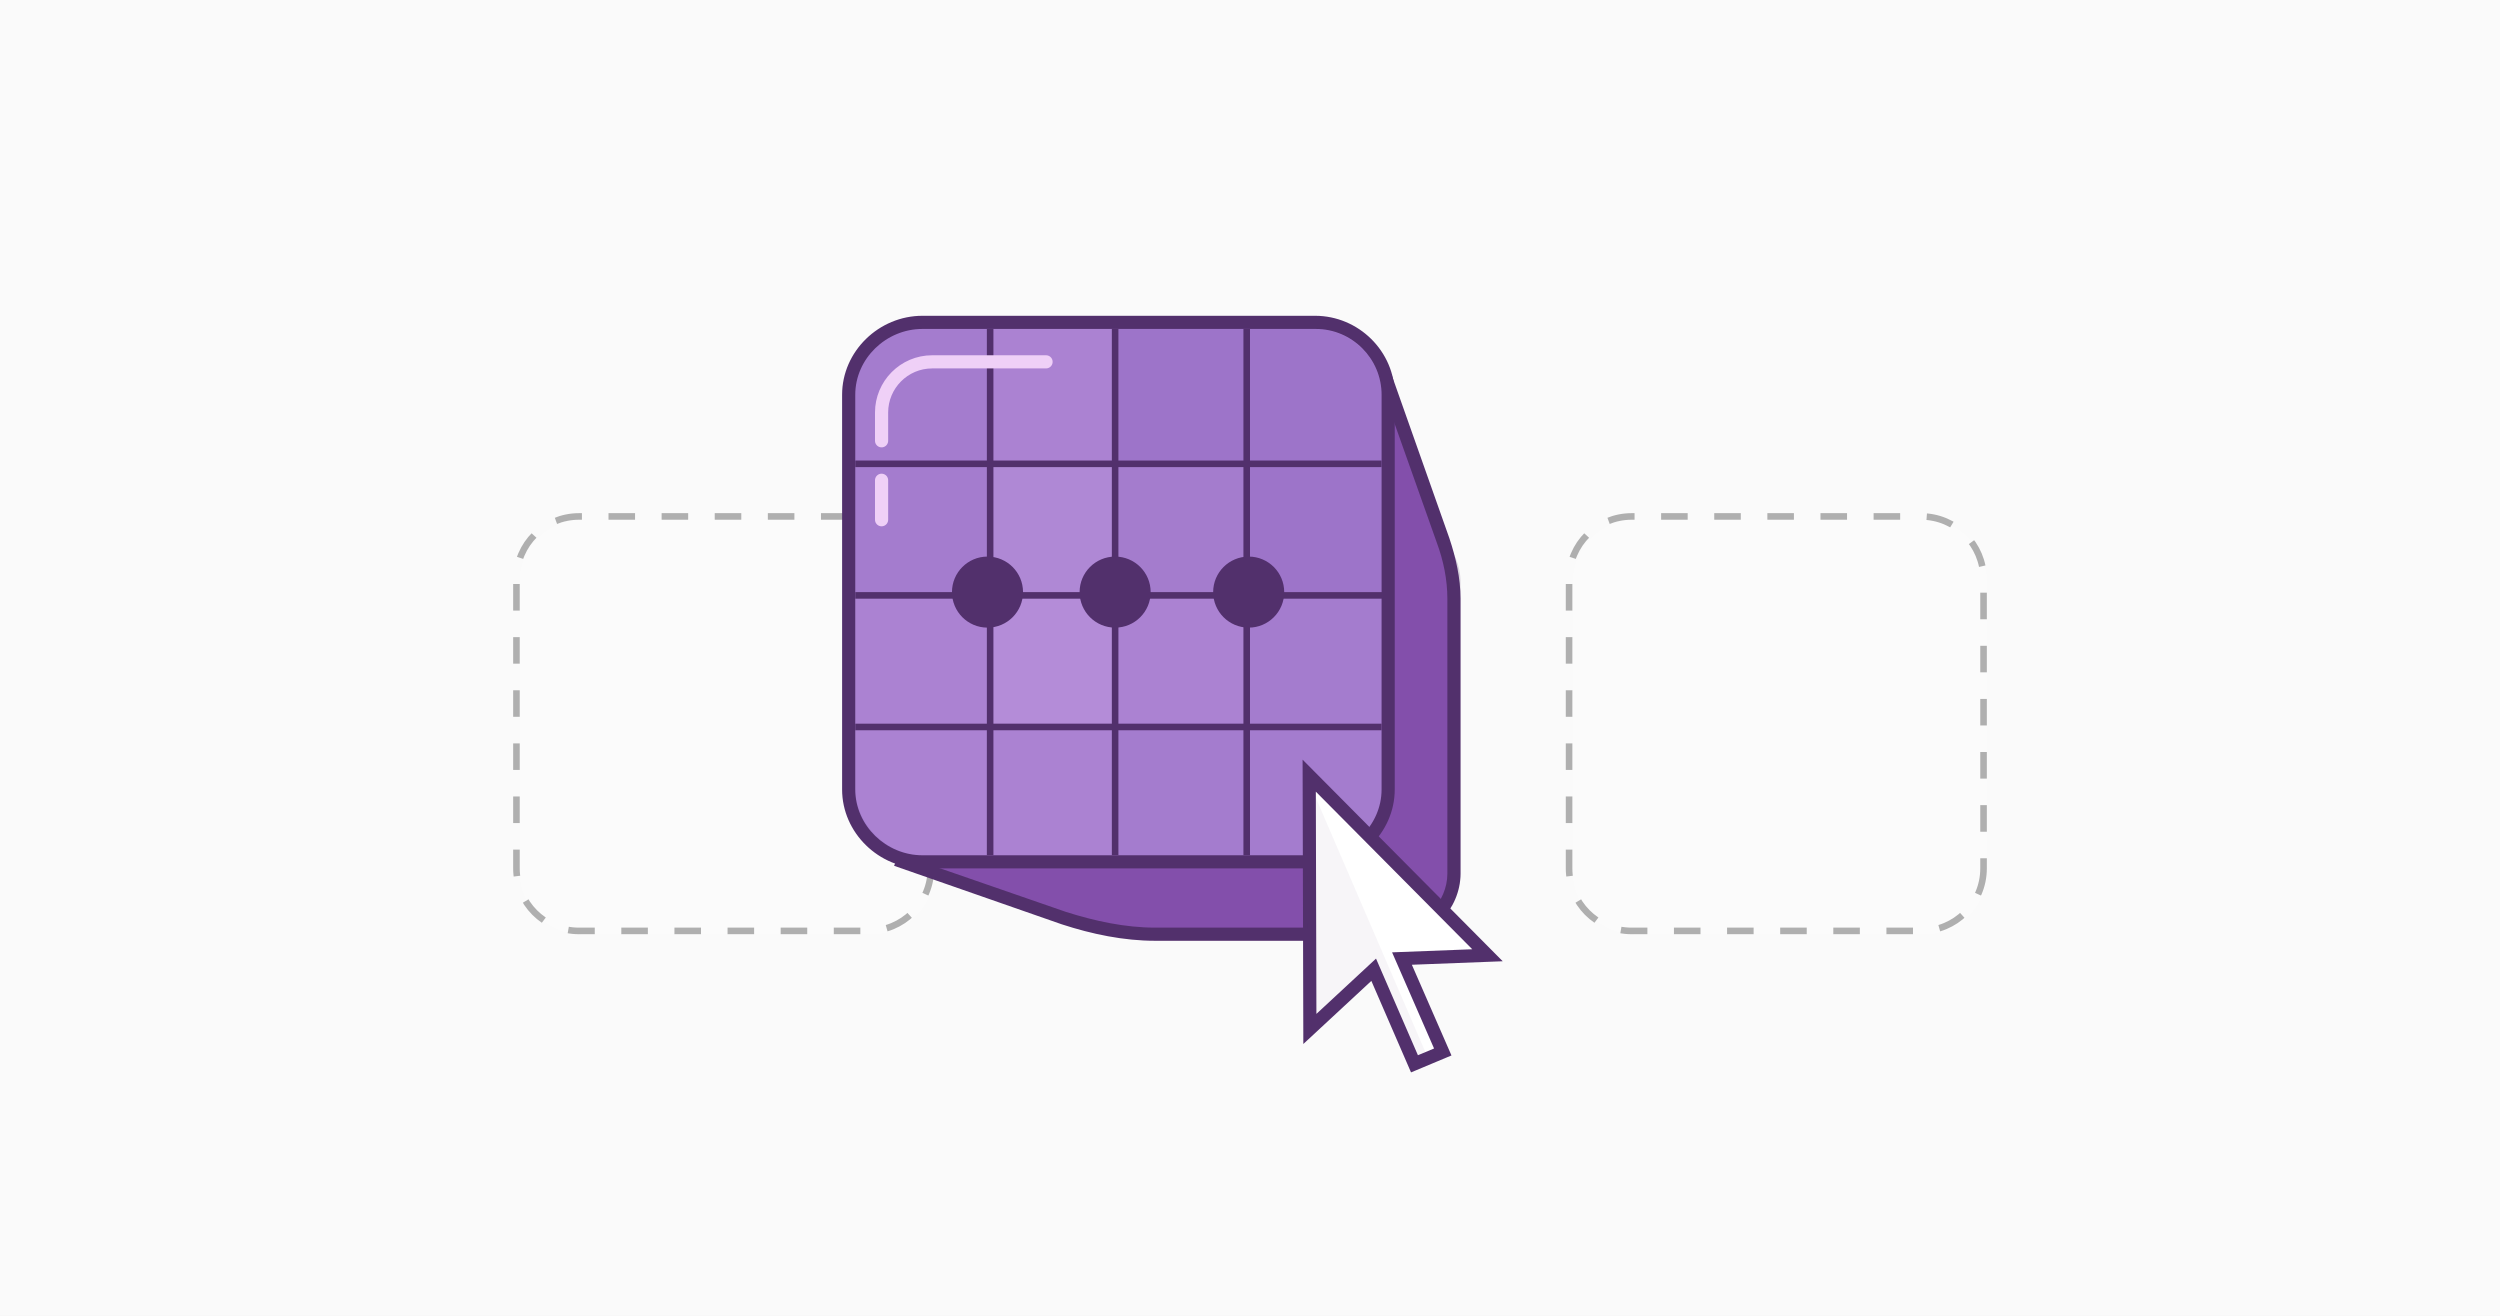
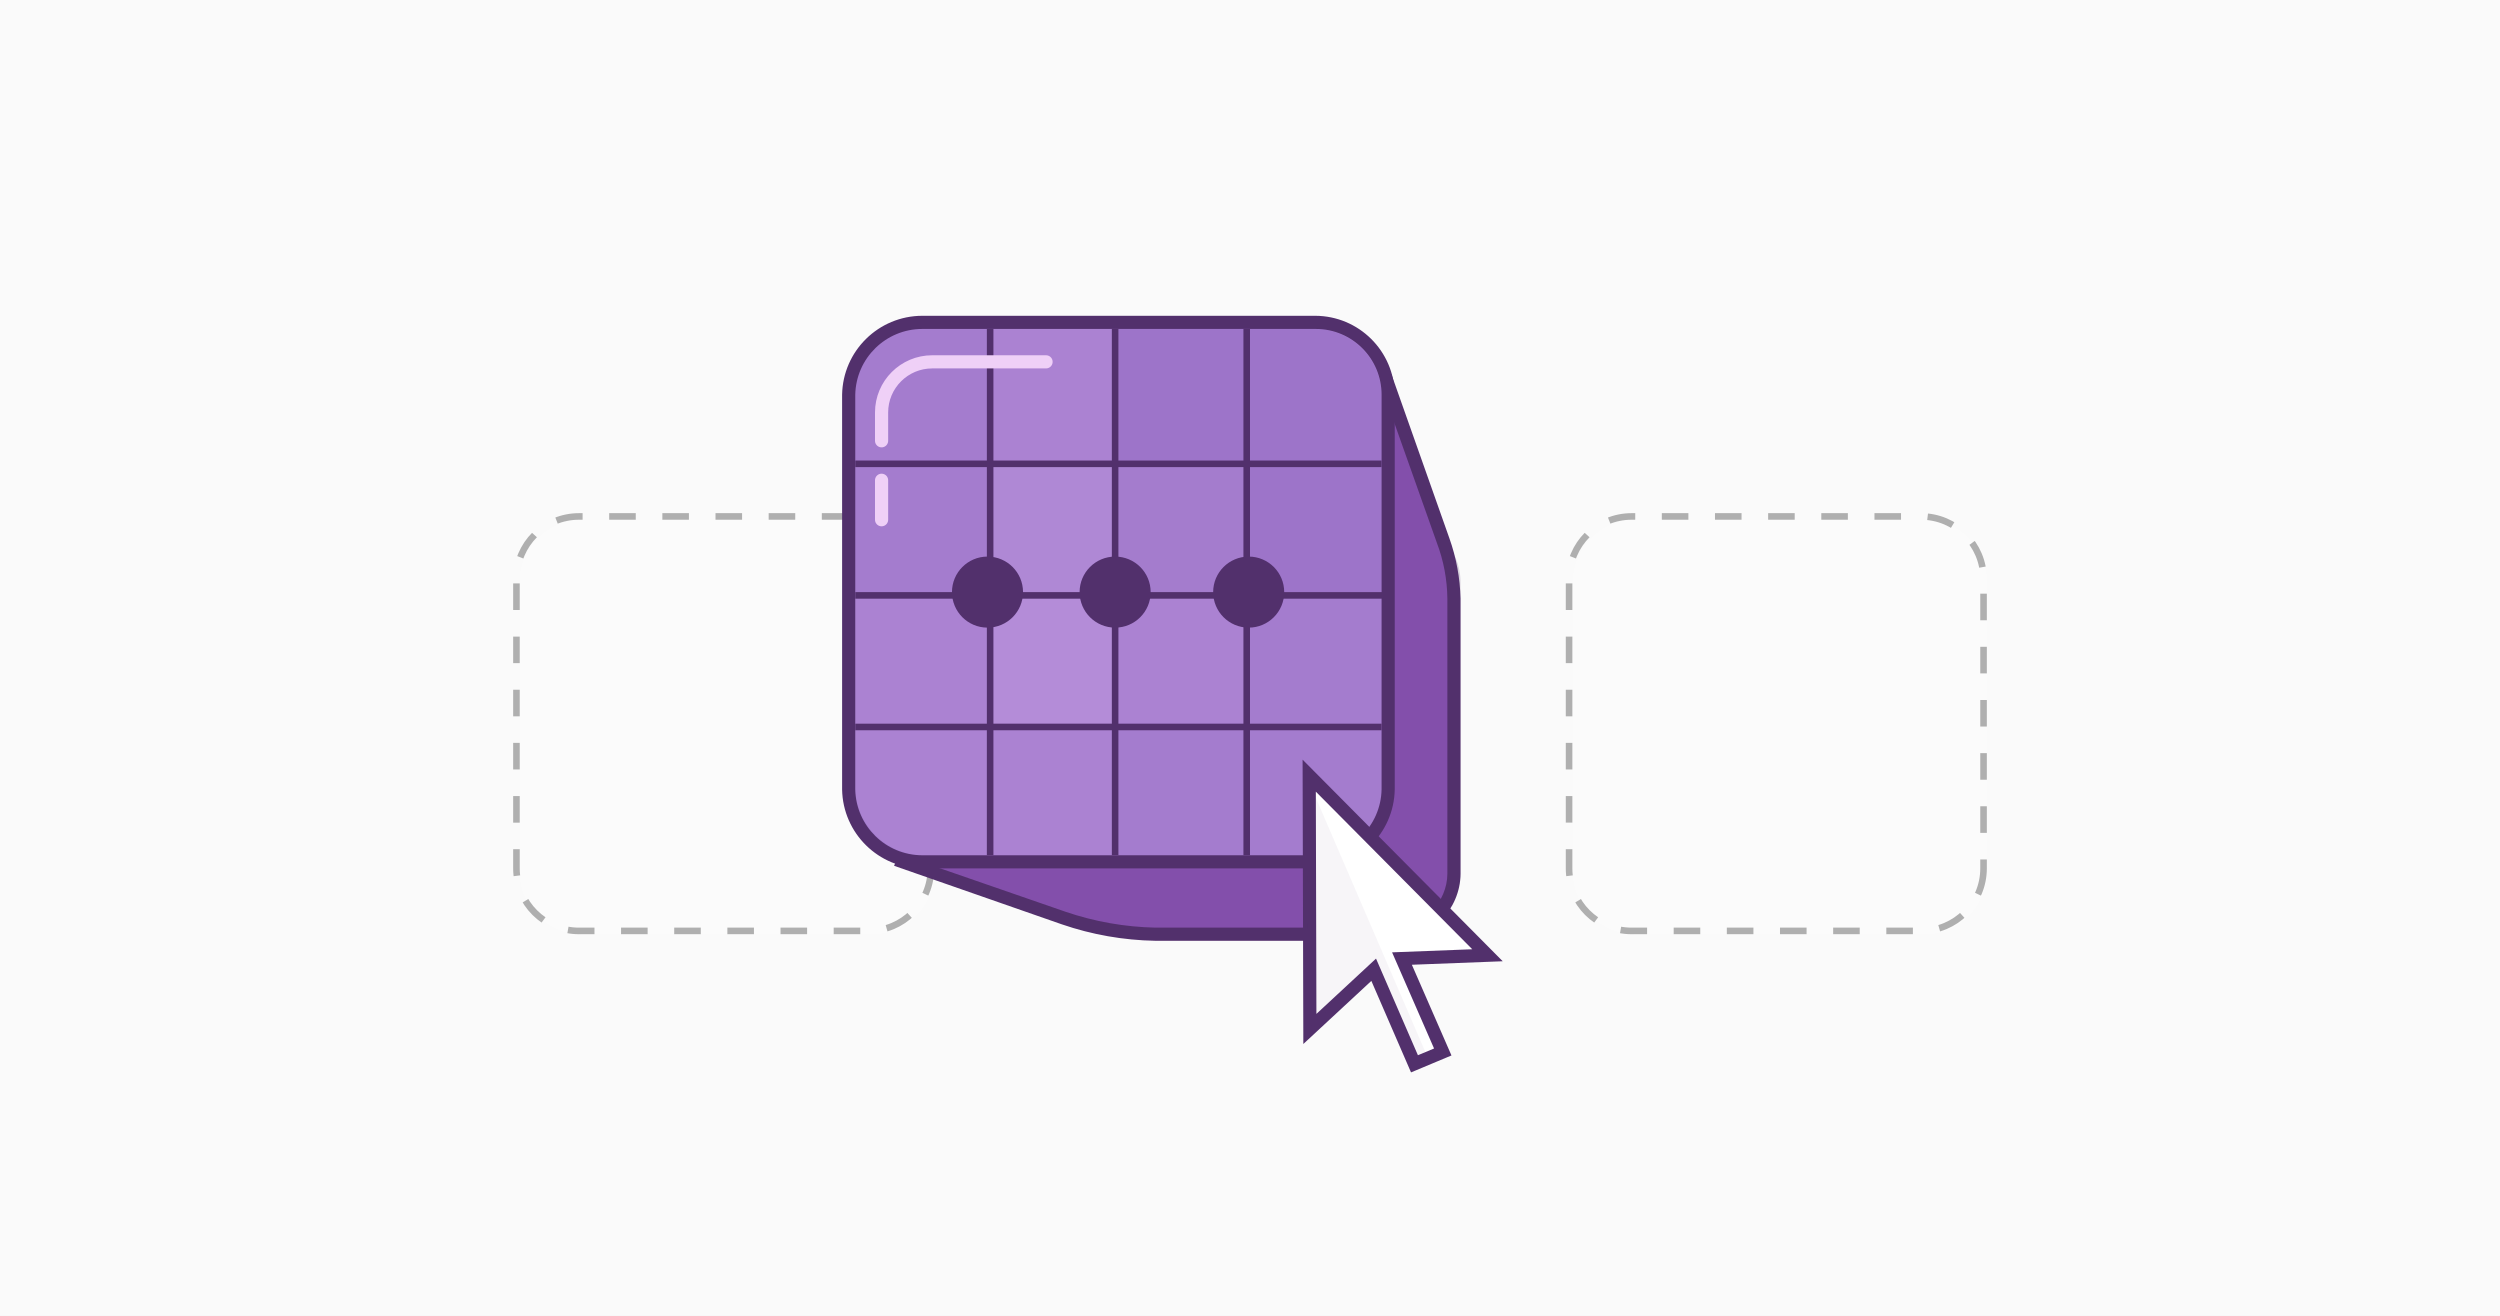
- <svg xmlns="http://www.w3.org/2000/svg" version="1.1" id="Layer_1" x="0px" y="0px" viewBox="0 0 380 200" style="enable-background:new 0 0 380 200;" xml:space="preserve">
-   <style type="text/css">
- 	.st0{fill:#FAFAFA;}
- 	.st1{opacity:0.3;}
- 	.st2{fill:#FFFFFF;}
- 	.st3{fill:none;stroke:#000000;stroke-miterlimit:10;stroke-dasharray:4.037,4.037;}
- 	.st4{opacity:0.2;}
- 	.st5{fill:#52306C;}
- 	.st6{fill:#834FAB;}
- 	.st7{fill:#A47CCE;}
- 	.st8{opacity:0.4;}
- 	.st9{opacity:0.2;fill:#481689;}
- 	.st10{opacity:0.2;fill:#F5CCFF;}
- 	.st11{fill:none;stroke:#52306C;stroke-miterlimit:10;}
- 	.st12{fill:none;stroke:#EFD0F7;stroke-width:2;stroke-linecap:round;stroke-miterlimit:10;}
- 	.st13{fill:#FFFFFF;stroke:#52306C;stroke-width:2;stroke-miterlimit:10;}
- 	.st14{opacity:5.000000e-02;fill:#52306C;enable-background:new    ;}
- </style>
-   <rect class="st0" width="380" height="200" />
-   <g class="st1">
-     <path class="st2" d="M142,132.5c0,5.3-4.3,9.5-9.5,9.5H88.5c-5.3,0-9.5-4.3-9.5-9.5V88.5c0-5.3,4.3-9.5,9.5-9.5h43.9   c5.3,0,9.5,4.3,9.5,9.5V132.5z" />
-     <path class="st3" d="M141.5,132c0,5.3-4.3,9.5-9.5,9.5H88c-5.3,0-9.5-4.3-9.5-9.5V88c0-5.3,4.3-9.5,9.5-9.5H132   c5.3,0,9.5,4.3,9.5,9.5V132z" />
+ <svg xmlns="http://www.w3.org/2000/svg" id="Layer_1" data-name="Layer 1" viewBox="0 0 380 200">
+   <defs>
+     <style>.cls-1{fill:#fafafa;}.cls-2{opacity:0.3;}.cls-14,.cls-3{fill:#fff;}.cls-12,.cls-13,.cls-4{fill:none;}.cls-4{stroke:#000;stroke-dasharray:4.04 4.04;}.cls-12,.cls-13,.cls-14,.cls-4{stroke-miterlimit:10;}.cls-10,.cls-11,.cls-5{opacity:0.2;}.cls-15,.cls-6{fill:#52306c;}.cls-7{fill:#834fab;}.cls-8{fill:#a47cce;}.cls-9{opacity:0.4;}.cls-10{fill:#481689;}.cls-10,.cls-11,.cls-15{isolation:isolate;}.cls-11{fill:#f5ccff;}.cls-12,.cls-14{stroke:#52306c;}.cls-13{stroke:#efd0f7;stroke-linecap:round;}.cls-13,.cls-14{stroke-width:2px;}.cls-15{opacity:0.05;}</style>
+   </defs>
+   <rect class="cls-1" width="380" height="200" />
+   <g class="cls-2">
+     <path class="cls-3" d="M142,132.5a9.5,9.5,0,0,1-9.5,9.5h-44a9.5,9.5,0,0,1-9.5-9.5v-44A9.5,9.5,0,0,1,88.5,79h43.9a9.5,9.5,0,0,1,9.5,9.5v44H142Z" />
+     <path class="cls-4" d="M141.5,132a9.5,9.5,0,0,1-9.5,9.5H88a9.5,9.5,0,0,1-9.5-9.5V88A9.5,9.5,0,0,1,88,78.5h44a9.5,9.5,0,0,1,9.5,9.5v44Z" />
  </g>
-   <g class="st1">
-     <path class="st2" d="M302,132.5c0,5.3-4.3,9.5-9.5,9.5h-43.9c-5.3,0-9.5-4.3-9.5-9.5V88.5c0-5.3,4.3-9.5,9.5-9.5h43.9   c5.3,0,9.5,4.3,9.5,9.5V132.5z" />
-     <path class="st3" d="M301.5,132c0,5.3-4.3,9.5-9.5,9.5H248c-5.3,0-9.5-4.3-9.5-9.5V88c0-5.3,4.3-9.5,9.5-9.5H292   c5.3,0,9.5,4.3,9.5,9.5V132z" />
+   <g class="cls-2">
+     <path class="cls-3" d="M302,132.5a9.5,9.5,0,0,1-9.5,9.5H248.6a9.5,9.5,0,0,1-9.5-9.5v-44a9.5,9.5,0,0,1,9.5-9.5h43.9a9.5,9.5,0,0,1,9.5,9.5v44Z" />
+     <path class="cls-4" d="M301.5,132a9.5,9.5,0,0,1-9.5,9.5H248a9.5,9.5,0,0,1-9.5-9.5V88a9.5,9.5,0,0,1,9.5-9.5h44a9.5,9.5,0,0,1,9.5,9.5v44Z" />
  </g>
-   <g class="st4">
-     <path class="st5" d="M222,132.5c0,5.3-4.3,9.5-9.5,9.5h-43.9c-5.3,0-9.5-4.3-9.5-9.5V88.5c0-5.3,4.3-9.5,9.5-9.5h43.9   c5.3,0,9.5,4.3,9.5,9.5V132.5z" />
+   <g class="cls-5">
+     <path class="cls-6" d="M222,132.5a9.5,9.5,0,0,1-9.5,9.5H168.6a9.5,9.5,0,0,1-9.5-9.5v-44a9.5,9.5,0,0,1,9.5-9.5h43.9a9.5,9.5,0,0,1,9.5,9.5v44Z" />
  </g>
-   <g>
-     <path class="st6" d="M175.6,142c-4.7,0-9.4-1-13.9-2.4l-24.4-8.4l29.5-68.4l44.1-4.8l8.6,24.1c1,2.9,1.7,5.8,1.7,8.9v41.8   c0,4.8-4.1,9.2-8.9,9.2H175.6z" />
-     <path class="st5" d="M210.1,59.1l8.3,23.4c1,2.7,1.6,5.6,1.6,8.5v41.8c0,4.3-3.7,8.2-7.9,8.2h-36.5c-4.6,0-9.2-1-13.6-2.4   l-23.4-8.1l28.8-66.8L210.1,59.1 M211.5,56.9L166,61.8l-30.1,69.8l25.5,8.9c4.6,1.5,9.4,2.5,14.2,2.5h36.5c5.3,0,9.9-4.8,9.9-10.2   V91c0-3.1-0.7-6.2-1.7-9.2L211.5,56.9L211.5,56.9z" />
+   <path class="cls-7" d="M175.6,142a47.18,47.18,0,0,1-13.9-2.4l-24.4-8.4,29.5-68.4L210.9,58l8.6,24.1a27,27,0,0,1,1.7,8.9v41.8c0,4.8-4.1,9.2-8.9,9.2H175.6Z" />
+   <path class="cls-6" d="M210.1,59.1l8.3,23.4A24.65,24.65,0,0,1,220,91v41.8c0,4.3-3.7,8.2-7.9,8.2H175.6a45.24,45.24,0,0,1-13.6-2.4l-23.4-8.1,28.8-66.8,42.7-4.6m1.4-2.2L166,61.8l-30.1,69.8,25.5,8.9a46.12,46.12,0,0,0,14.2,2.5h36.5c5.3,0,9.9-4.8,9.9-10.2V91a29.32,29.32,0,0,0-1.7-9.2l-8.8-24.9h0Z" />
+   <path class="cls-8" d="M211,120a11,11,0,0,1-11,11H140a11,11,0,0,1-11-11V60a11,11,0,0,1,11-11h60a11,11,0,0,1,11,11v60Z" />
+   <path class="cls-6" d="M200,50a10,10,0,0,1,10,10v60a10.2,10.2,0,0,1-10.2,10H140.2A10.2,10.2,0,0,1,130,120V60a10.2,10.2,0,0,1,10.2-10H200m-0.2-2H140.2A12.21,12.21,0,0,0,128,60v60a12.21,12.21,0,0,0,12.2,12h59.6A12.21,12.21,0,0,0,212,120V60a12.12,12.12,0,0,0-12.1-12h-0.1Z" />
+   <g class="cls-9">
+     <path class="cls-10" d="M170,90h40V60a10.2,10.2,0,0,0-10.2-10H170V90Z" />
+     <rect class="cls-11" x="150" y="70" width="40" height="40" />
+     <path class="cls-11" d="M170,130H140.2A10.46,10.46,0,0,1,130,119.7V90h40v40Z" />
+     <rect class="cls-11" x="150" y="50" width="19" height="60" />
  </g>
-   <g>
-     <path class="st7" d="M211,120c0,6.1-4.9,11-11,11h-60c-6.1,0-11-4.9-11-11V60c0-6.1,4.9-11,11-11h60c6.1,0,11,4.9,11,11V120z" />
-     <path class="st5" d="M200,50c5.5,0,10,4.5,10,10v60c0,5.5-4.7,10-10.2,10h-59.6c-5.5,0-10.2-4.5-10.2-10V60c0-5.5,4.7-10,10.2-10   H200 M199.8,48h-59.6c-6.6,0-12.2,5.4-12.2,12v60c0,6.6,5.6,12,12.2,12h59.6c6.6,0,12.2-5.4,12.2-12V60c0-6.6-5.5-12-12.1-12H199.8   z" />
-   </g>
-   <g class="st8">
-     <path class="st9" d="M170,90h40V60c0-5.5-4.7-10-10.2-10H170V90z" />
-     <rect x="150" y="70" class="st10" width="40" height="40" />
-     <path class="st10" d="M170,130h-29.8c-5.5,0-10.2-4.8-10.2-10.3V90h40V130z" />
-     <g>
-       <rect x="150" y="50" class="st10" width="19" height="60" />
-     </g>
-   </g>
-   <g>
-     <circle class="st5" cx="169.5" cy="90" r="5.4" />
-   </g>
-   <g>
-     <circle class="st5" cx="189.8" cy="90" r="5.4" />
-   </g>
-   <g>
-     <circle class="st5" cx="150.1" cy="90" r="5.4" />
-   </g>
-   <line class="st11" x1="150.5" y1="130" x2="150.5" y2="50" />
-   <line class="st11" x1="189.5" y1="50" x2="189.5" y2="130" />
-   <line class="st11" x1="130" y1="70.5" x2="210" y2="70.5" />
-   <line class="st11" x1="169.5" y1="130" x2="169.5" y2="50" />
-   <line class="st11" x1="130" y1="90.5" x2="211" y2="90.5" />
-   <line class="st11" x1="210" y1="110.5" x2="130" y2="110.5" />
-   <line class="st12" x1="134" y1="79" x2="134" y2="73" />
-   <path class="st12" d="M134,67v-4.3c0-4.2,3.4-7.7,7.7-7.7H159" />
-   <polygon class="st13" points="208.8,147.4 199.1,156.4 199,117.9 226.1,145.2 213.1,145.7 219.3,159.9 215,161.7 " />
-   <polygon class="st14" points="217,160.7 198.6,118 198.8,156.4 208.5,147.4 214.6,161.7 " />
+   <circle class="cls-6" cx="169.5" cy="90" r="5.4" />
+   <circle class="cls-6" cx="189.8" cy="90" r="5.4" />
+   <circle class="cls-6" cx="150.1" cy="90" r="5.4" />
+   <line class="cls-12" x1="150.5" y1="130" x2="150.5" y2="50" />
+   <line class="cls-12" x1="189.5" y1="50" x2="189.5" y2="130" />
+   <line class="cls-12" x1="130" y1="70.5" x2="210" y2="70.5" />
+   <line class="cls-12" x1="169.5" y1="130" x2="169.5" y2="50" />
+   <line class="cls-12" x1="130" y1="90.5" x2="211" y2="90.5" />
+   <line class="cls-12" x1="210" y1="110.5" x2="130" y2="110.5" />
+   <line class="cls-13" x1="134" y1="79" x2="134" y2="73" />
+   <path class="cls-13" d="M134,67V62.7a7.7,7.7,0,0,1,7.7-7.7H159" />
+   <polygon class="cls-14" points="208.8 147.4 199.1 156.4 199 117.9 226.1 145.2 213.1 145.7 219.3 159.9 215 161.7 208.8 147.4" />
+   <polygon class="cls-15" points="217 160.7 198.6 118 198.8 156.4 208.5 147.4 214.6 161.7 217 160.7" />
</svg>
